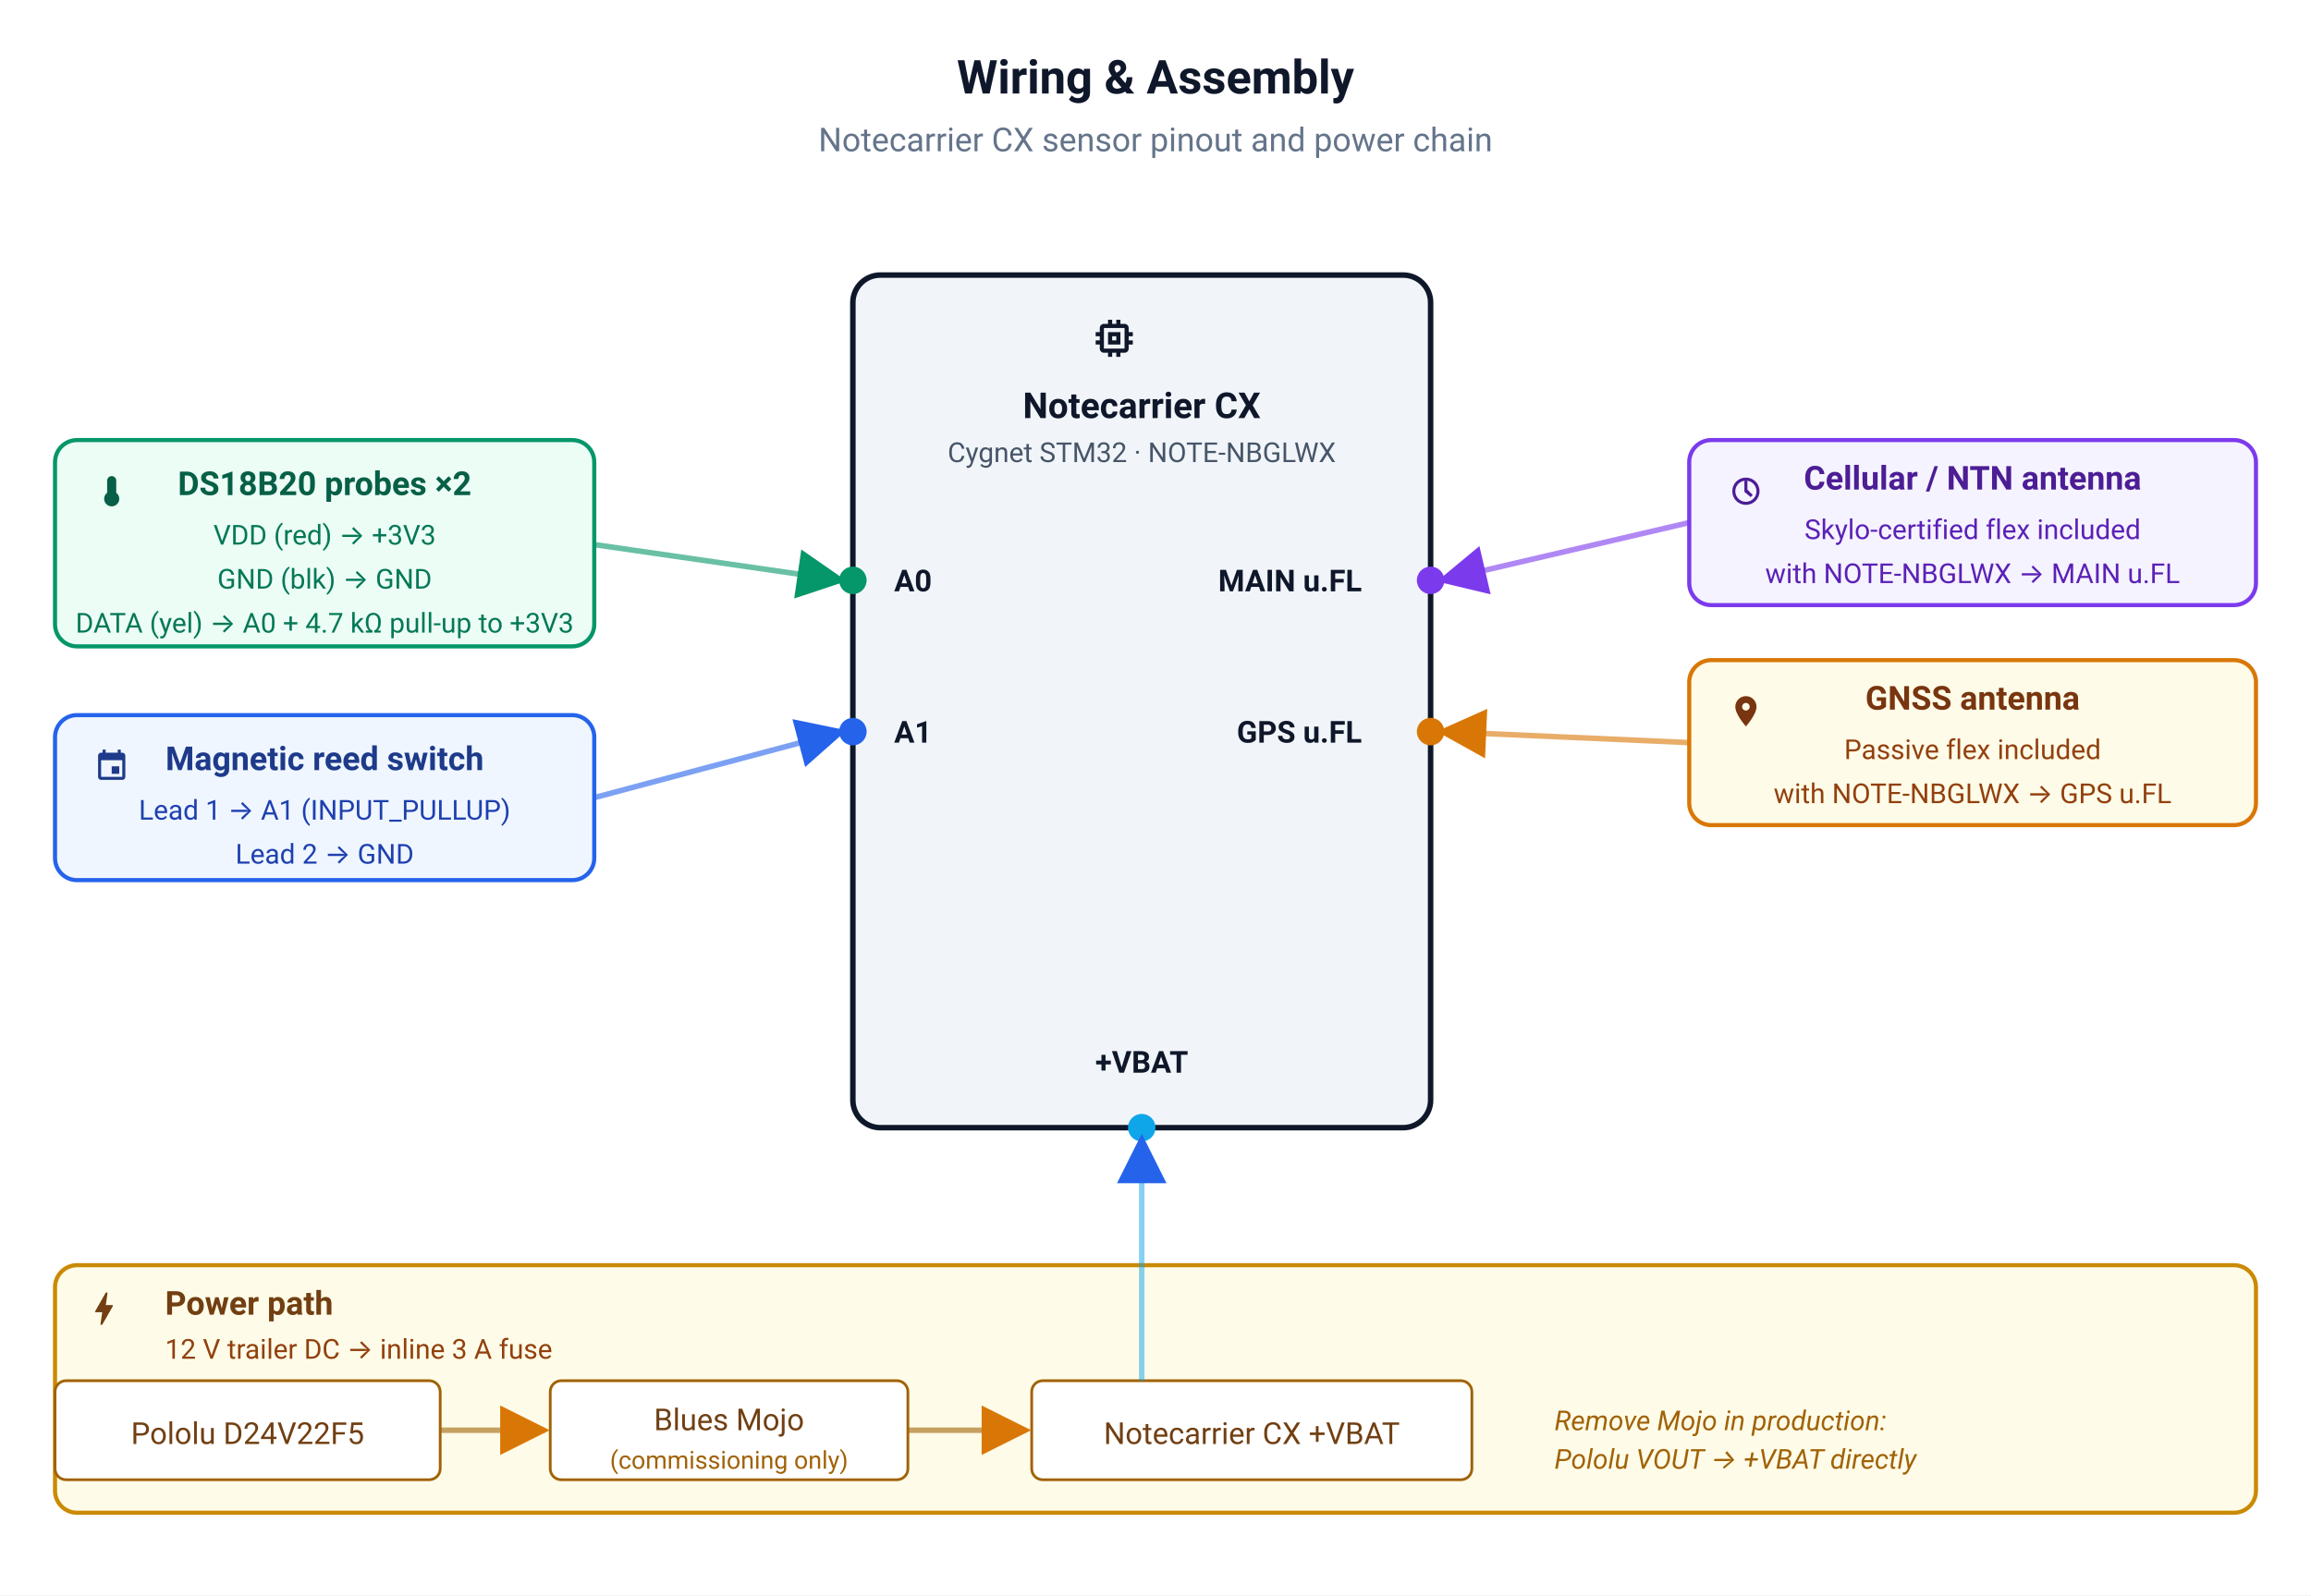
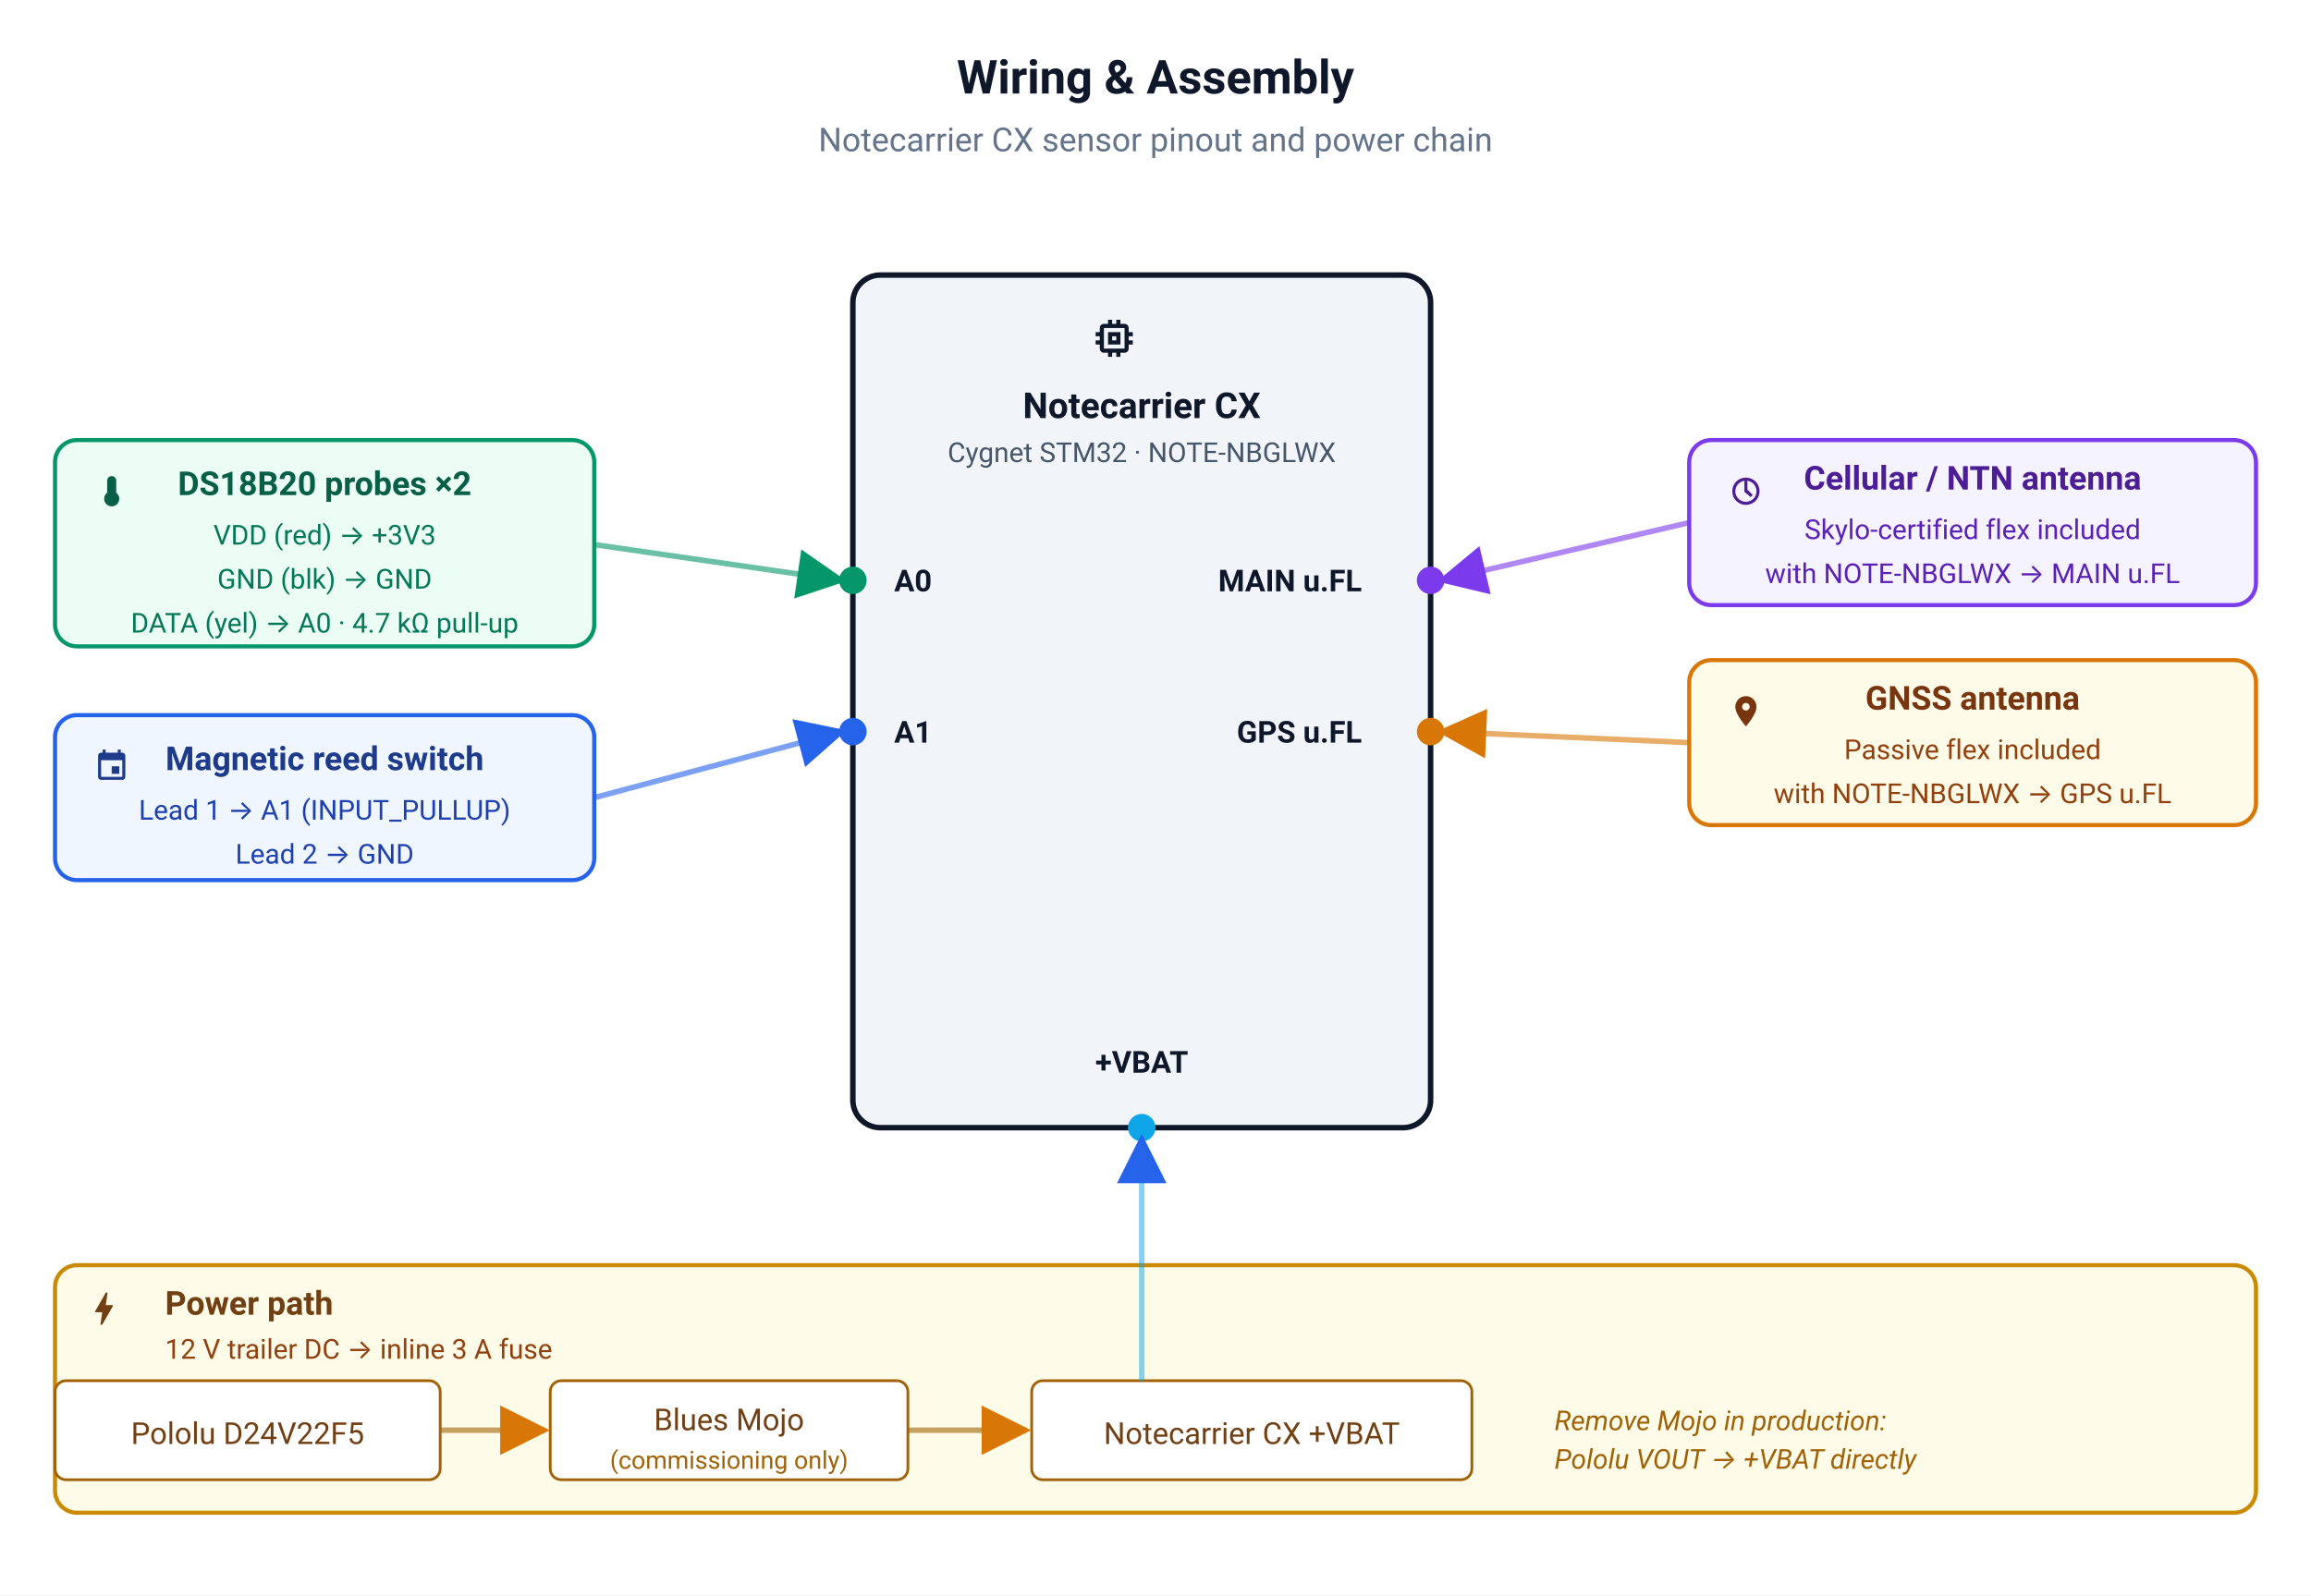
<svg xmlns="http://www.w3.org/2000/svg" viewBox="0 0 840 580" width="840" font-family="-apple-system,BlinkMacSystemFont,'Segoe UI',Roboto,sans-serif">
  <defs>
    <marker id="ar-green" viewBox="0 0 10 10" refX="9" refY="5" markerWidth="9" markerHeight="9" orient="auto-start-reverse">
      <path d="M0,0 L10,5 L0,10 z" fill="#059669" />
    </marker>
    <marker id="ar-blue" viewBox="0 0 10 10" refX="9" refY="5" markerWidth="9" markerHeight="9" orient="auto-start-reverse">
      <path d="M0,0 L10,5 L0,10 z" fill="#2563eb" />
    </marker>
    <marker id="ar-amber" viewBox="0 0 10 10" refX="9" refY="5" markerWidth="9" markerHeight="9" orient="auto-start-reverse">
      <path d="M0,0 L10,5 L0,10 z" fill="#d97706" />
    </marker>
    <marker id="ar-violet" viewBox="0 0 10 10" refX="9" refY="5" markerWidth="9" markerHeight="9" orient="auto-start-reverse">
      <path d="M0,0 L10,5 L0,10 z" fill="#7c3aed" />
    </marker>
    <marker id="ar-red" viewBox="0 0 10 10" refX="9" refY="5" markerWidth="9" markerHeight="9" orient="auto-start-reverse">
      <path d="M0,0 L10,5 L0,10 z" fill="#dc2626" />
    </marker>
  </defs>
  <rect width="840" height="580" fill="#ffffff" />
  <text x="420" y="34" text-anchor="middle" font-size="17" font-weight="700" fill="#0f172a">Wiring &amp; Assembly</text>
  <text x="420" y="55" text-anchor="middle" font-size="12" fill="#64748b">Notecarrier CX sensor pinout and power chain</text>
  <rect x="310" y="100" width="210" height="310" rx="10" fill="#f1f5f9" stroke="#0f172a" stroke-width="2" />
  <g transform="translate(396,114) scale(0.75)" fill="#0f172a">
    <path d="M15 9H9v6h6V9zm-2 4h-2v-2h2v2zm8-2V9h-2V7c0-1.1-.9-2-2-2h-2V3h-2v2h-2V3H9v2H7c-1.1 0-2 .9-2 2v2H3v2h2v2H3v2h2v2c0 1.1.9 2 2 2h2v2h2v-2h2v2h2v-2h2c1.1 0 2-.9 2-2v-2h2v-2h-2v-2h2zm-4 6H7V7h10v10z" />
  </g>
  <text x="415" y="152" text-anchor="middle" font-size="13" font-weight="700" fill="#0f172a">Notecarrier CX</text>
  <text x="415" y="168" text-anchor="middle" font-size="10" fill="#475569">Cygnet STM32  ·  NOTE-NBGLWX</text>
  <g font-size="11" fill="#0f172a" font-weight="600">
    <text x="325" y="215">A0</text>
    <text x="325" y="270">A1</text>
    <text x="495" y="215" text-anchor="end">MAIN u.FL</text>
    <text x="495" y="270" text-anchor="end">GPS u.FL</text>
    <text x="415" y="390" text-anchor="middle">+VBAT</text>
  </g>
  <circle cx="310" cy="211" r="5" fill="#059669" />
  <circle cx="310" cy="266" r="5" fill="#2563eb" />
  <circle cx="520" cy="211" r="5" fill="#7c3aed" />
  <circle cx="520" cy="266" r="5" fill="#d97706" />
  <circle cx="415" cy="410" r="5" fill="#0ea5e9" />
  <rect x="20" y="160" width="196" height="75" rx="8" fill="#ecfdf5" stroke="#059669" stroke-width="1.5" />
  <g transform="translate(34,172) scale(0.55)" fill="#065f46">
    <path d="M15 13V5c0-1.66-1.34-3-3-3S9 3.34 9 5v8c-1.21.91-2 2.37-2 4 0 2.76 2.24 5 5 5s5-2.24 5-5c0-1.63-.79-3.09-2-4z" />
  </g>
  <text x="118" y="180" text-anchor="middle" font-size="12" font-weight="700" fill="#065f46">DS18B20 probes ×2</text>
  <text x="118" y="198" text-anchor="middle" font-size="10" fill="#047857">VDD (red) → +3V3</text>
  <text x="118" y="214" text-anchor="middle" font-size="10" fill="#047857">GND (blk) → GND</text>
-   <text x="118" y="230" text-anchor="middle" font-size="10" fill="#047857">DATA (yel) → A0  + 4.7 kΩ pull-up to +3V3</text>
+   <text x="118" y="230" text-anchor="middle" font-size="10" fill="#047857">DATA (yel) → A0 · 4.7 kΩ pull-up</text>
  <rect x="20" y="260" width="196" height="60" rx="8" fill="#eff6ff" stroke="#2563eb" stroke-width="1.5" />
  <g transform="translate(34,272) scale(0.55)" fill="#1e3a8a">
    <path d="M17 12h-5v5h5v-5zM16 1v2H8V1H6v2H5c-1.11 0-1.99.9-1.99 2L3 19c0 1.1.89 2 2 2h14c1.1 0 2-.9 2-2V5c0-1.1-.9-2-2-2h-1V1h-2zm3 18H5V8h14v11z" />
  </g>
  <text x="118" y="280" text-anchor="middle" font-size="12" font-weight="700" fill="#1e3a8a">Magnetic reed switch</text>
  <text x="118" y="298" text-anchor="middle" font-size="10" fill="#1e40af">Lead 1 → A1  (INPUT_PULLUP)</text>
  <text x="118" y="314" text-anchor="middle" font-size="10" fill="#1e40af">Lead 2 → GND</text>
  <rect x="614" y="160" width="206" height="60" rx="8" fill="#f5f3ff" stroke="#7c3aed" stroke-width="1.5" />
  <g transform="translate(628,172) scale(0.55)" fill="#4c1d95">
    <path d="M12 3C6.95 3 3 6.95 3 12s3.95 9 9 9 9-3.95 9-9-3.95-9-9-9zm0 16c-3.86 0-7-3.14-7-7s3.14-7 7-7 7 3.14 7 7-3.14 7-7 7zm-1-7.93V5h2v5.93l3.54 3.54-1.41 1.41L11 12.41V11.07z" />
  </g>
  <text x="717" y="178" text-anchor="middle" font-size="12" font-weight="700" fill="#4c1d95">Cellular / NTN antenna</text>
  <text x="717" y="196" text-anchor="middle" font-size="10" fill="#5b21b6">Skylo-certified flex included</text>
  <text x="717" y="212" text-anchor="middle" font-size="10" fill="#5b21b6">with NOTE-NBGLWX  →  MAIN u.FL</text>
  <rect x="614" y="240" width="206" height="60" rx="8" fill="#fefce8" stroke="#d97706" stroke-width="1.5" />
  <g transform="translate(628,252) scale(0.55)" fill="#78350f">
    <path d="M12 2C8.13 2 5 5.13 5 9c0 5.25 7 13 7 13s7-7.75 7-13c0-3.87-3.13-7-7-7zm0 9.5c-1.38 0-2.5-1.12-2.5-2.5s1.12-2.5 2.5-2.5 2.5 1.12 2.5 2.5-1.12 2.5-2.5 2.5z" />
  </g>
  <text x="717" y="258" text-anchor="middle" font-size="12" font-weight="700" fill="#78350f">GNSS antenna</text>
  <text x="717" y="276" text-anchor="middle" font-size="10" fill="#92400e">Passive flex included</text>
  <text x="717" y="292" text-anchor="middle" font-size="10" fill="#92400e">with NOTE-NBGLWX  →  GPS u.FL</text>
  <line x1="216" y1="198" x2="306" y2="211" stroke="#059669" stroke-opacity="0.6" stroke-width="2" marker-end="url(#ar-green)" />
  <line x1="216" y1="290" x2="306" y2="266" stroke="#2563eb" stroke-opacity="0.6" stroke-width="2" marker-end="url(#ar-blue)" />
  <line x1="614" y1="190" x2="524" y2="211" stroke="#7c3aed" stroke-opacity="0.6" stroke-width="2" marker-end="url(#ar-violet)" />
  <line x1="614" y1="270" x2="524" y2="266" stroke="#d97706" stroke-opacity="0.6" stroke-width="2" marker-end="url(#ar-amber)" />
  <rect x="20" y="460" width="800" height="90" rx="8" fill="#fefce8" stroke="#ca8a04" stroke-width="1.5" />
  <g transform="translate(30,468) scale(0.65)" fill="#713f12">
    <path d="M11 21h-1l1-7H7.5c-.88 0-.33-.75-.31-.78C8.48 10.94 10.42 7.54 13.01 3h1l-1 7h3.51c.4 0 .62.19.4.66C12.97 17.55 11 21 11 21z" />
  </g>
  <text x="60" y="478" font-size="12" font-weight="700" fill="#713f12">Power path</text>
  <text x="60" y="494" font-size="10" fill="#92400e">12 V trailer DC → inline 3 A fuse</text>
  <rect x="20" y="502" width="140" height="36" rx="4" fill="#ffffff" stroke="#a16207" />
  <text x="90" y="525" text-anchor="middle" font-size="11" fill="#713f12">Pololu D24V22F5</text>
  <rect x="200" y="502" width="130" height="36" rx="4" fill="#ffffff" stroke="#a16207" />
  <text x="265" y="520" text-anchor="middle" font-size="11" fill="#713f12">Blues Mojo</text>
  <text x="265" y="534" text-anchor="middle" font-size="9" fill="#a16207">(commissioning only)</text>
  <rect x="375" y="502" width="160" height="36" rx="4" fill="#ffffff" stroke="#a16207" />
  <text x="455" y="525" text-anchor="middle" font-size="11" fill="#713f12">Notecarrier CX +VBAT</text>
  <text x="565" y="520" text-anchor="start" font-size="10" fill="#a16207" font-style="italic">Remove Mojo in production:</text>
  <text x="565" y="534" text-anchor="start" font-size="10" fill="#a16207" font-style="italic">Pololu VOUT → +VBAT directly</text>
  <line x1="160" y1="520" x2="198" y2="520" stroke="#a16207" stroke-opacity="0.6" stroke-width="2" marker-end="url(#ar-amber)" />
  <line x1="330" y1="520" x2="373" y2="520" stroke="#a16207" stroke-opacity="0.6" stroke-width="2" marker-end="url(#ar-amber)" />
  <line x1="415" y1="502" x2="415" y2="414" stroke="#0ea5e9" stroke-opacity="0.5" stroke-width="2" marker-end="url(#ar-blue)" />
</svg>
